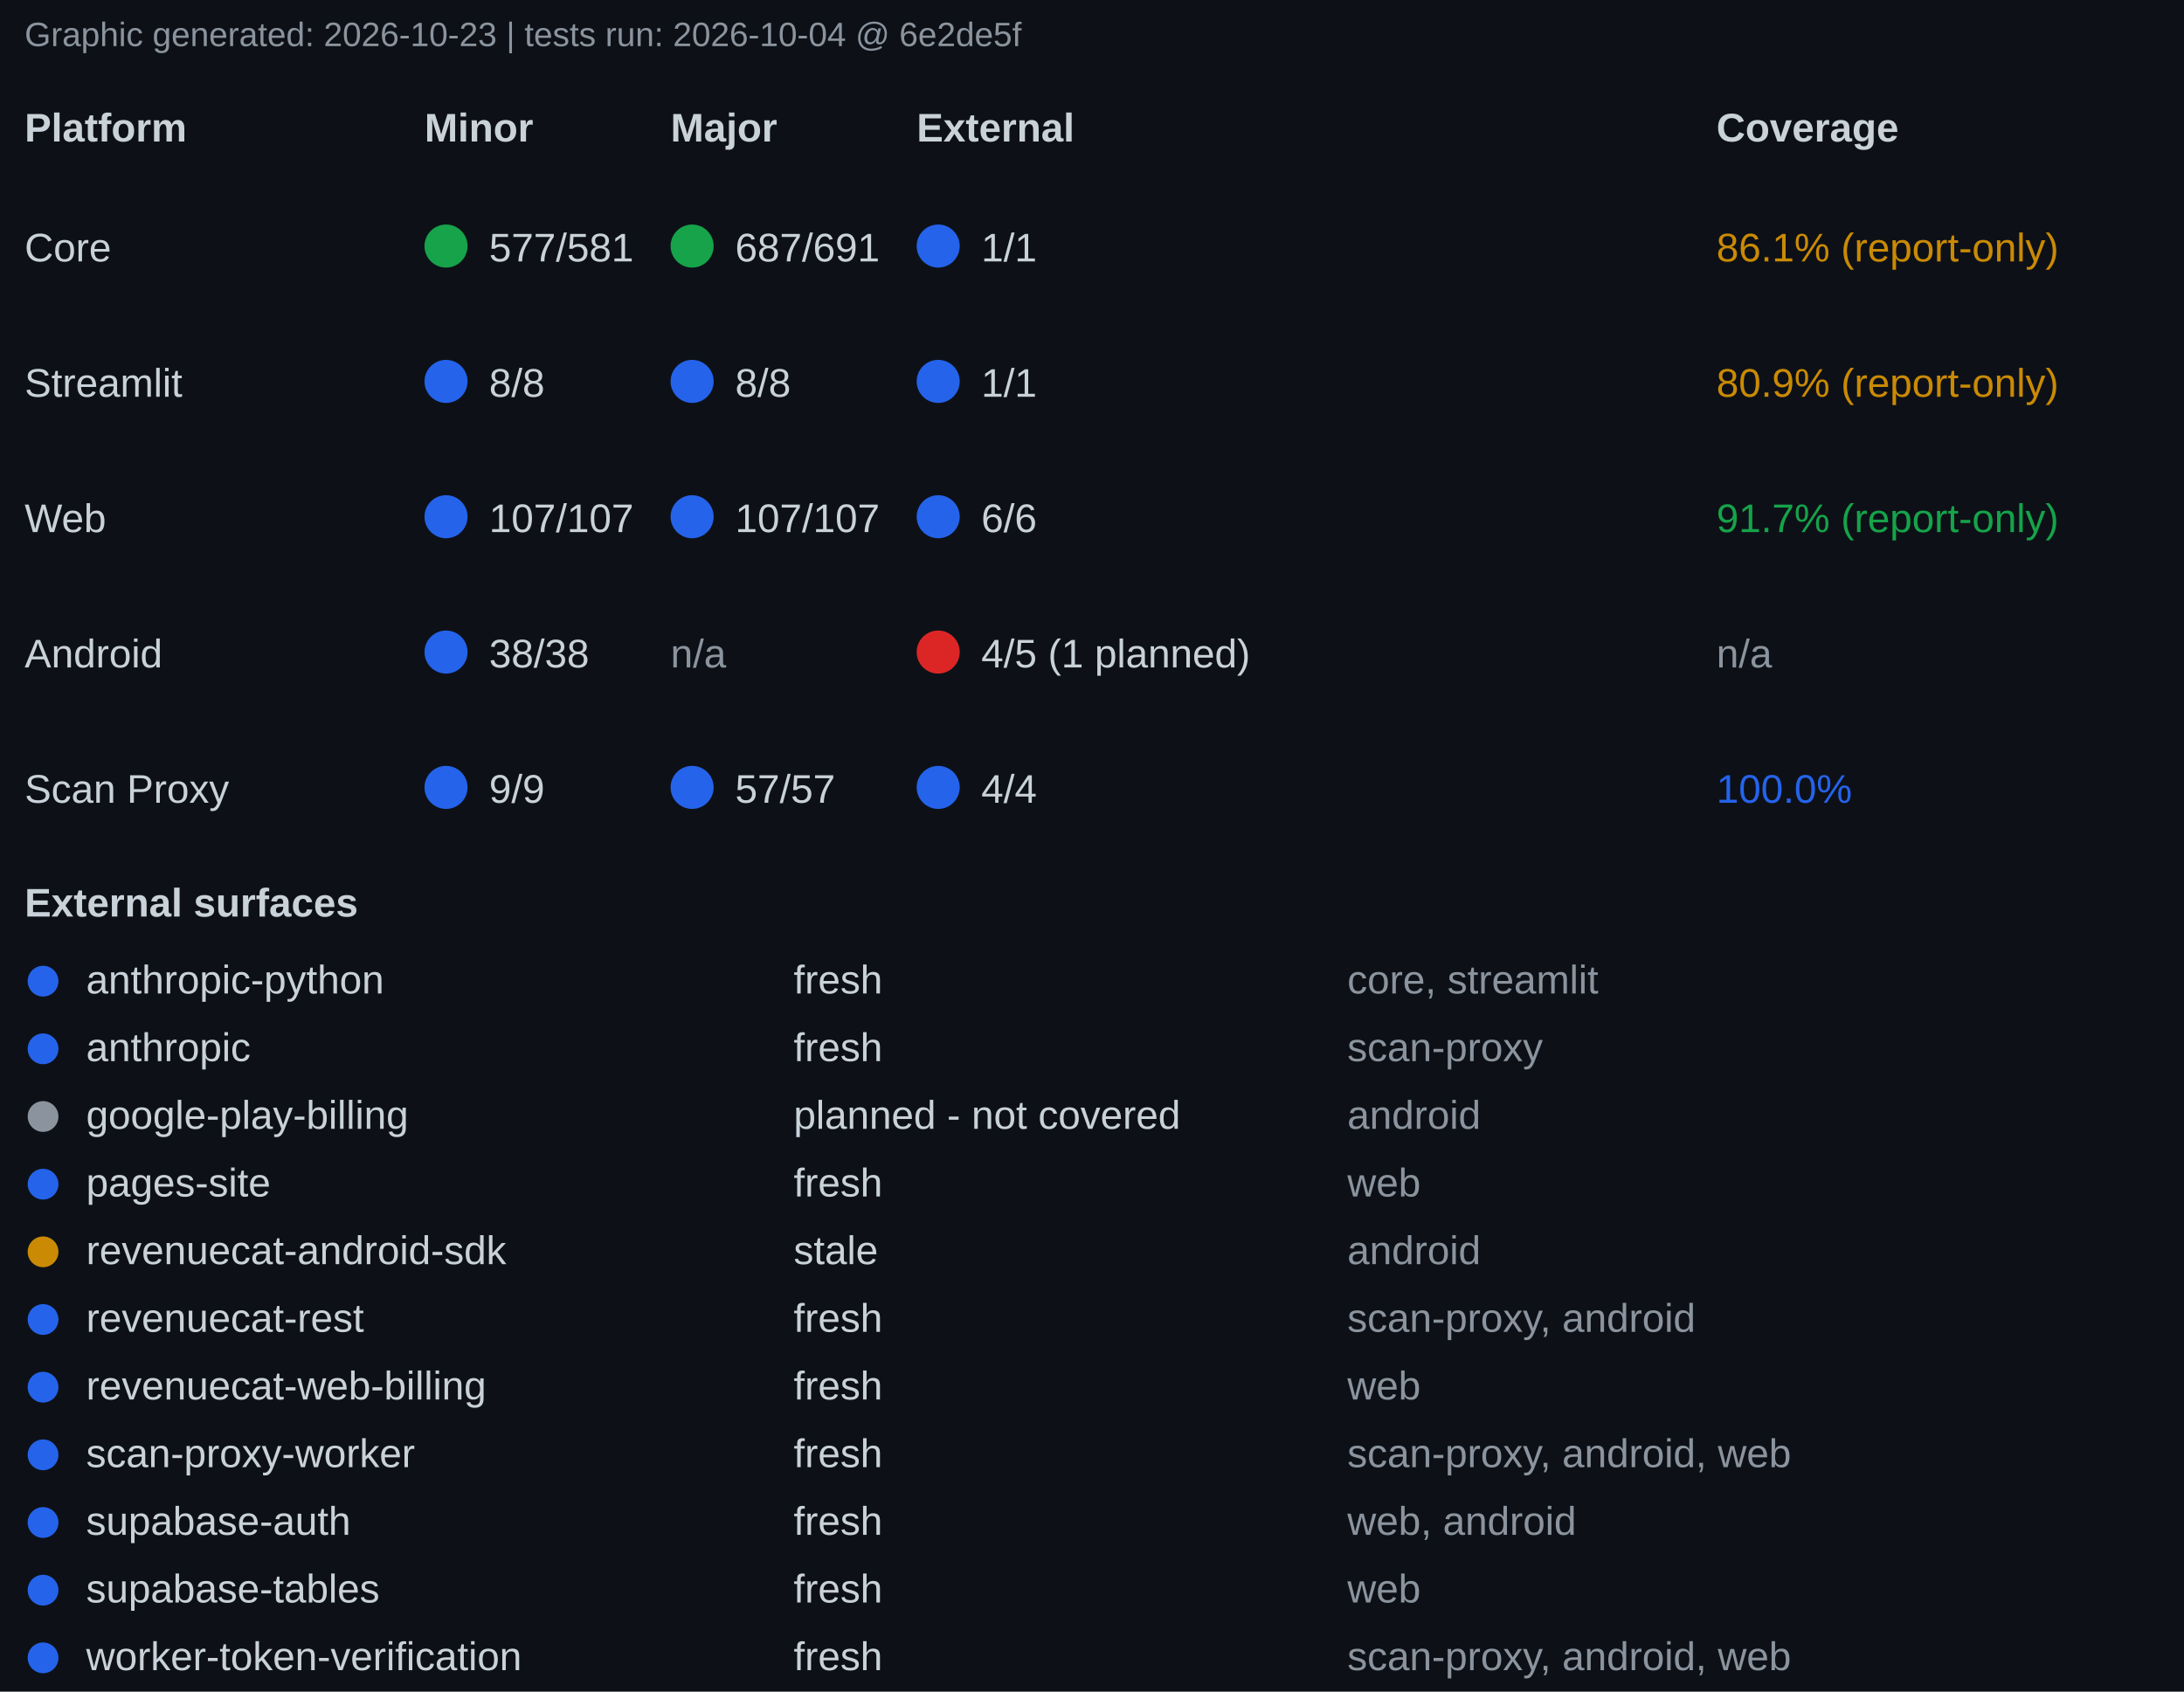
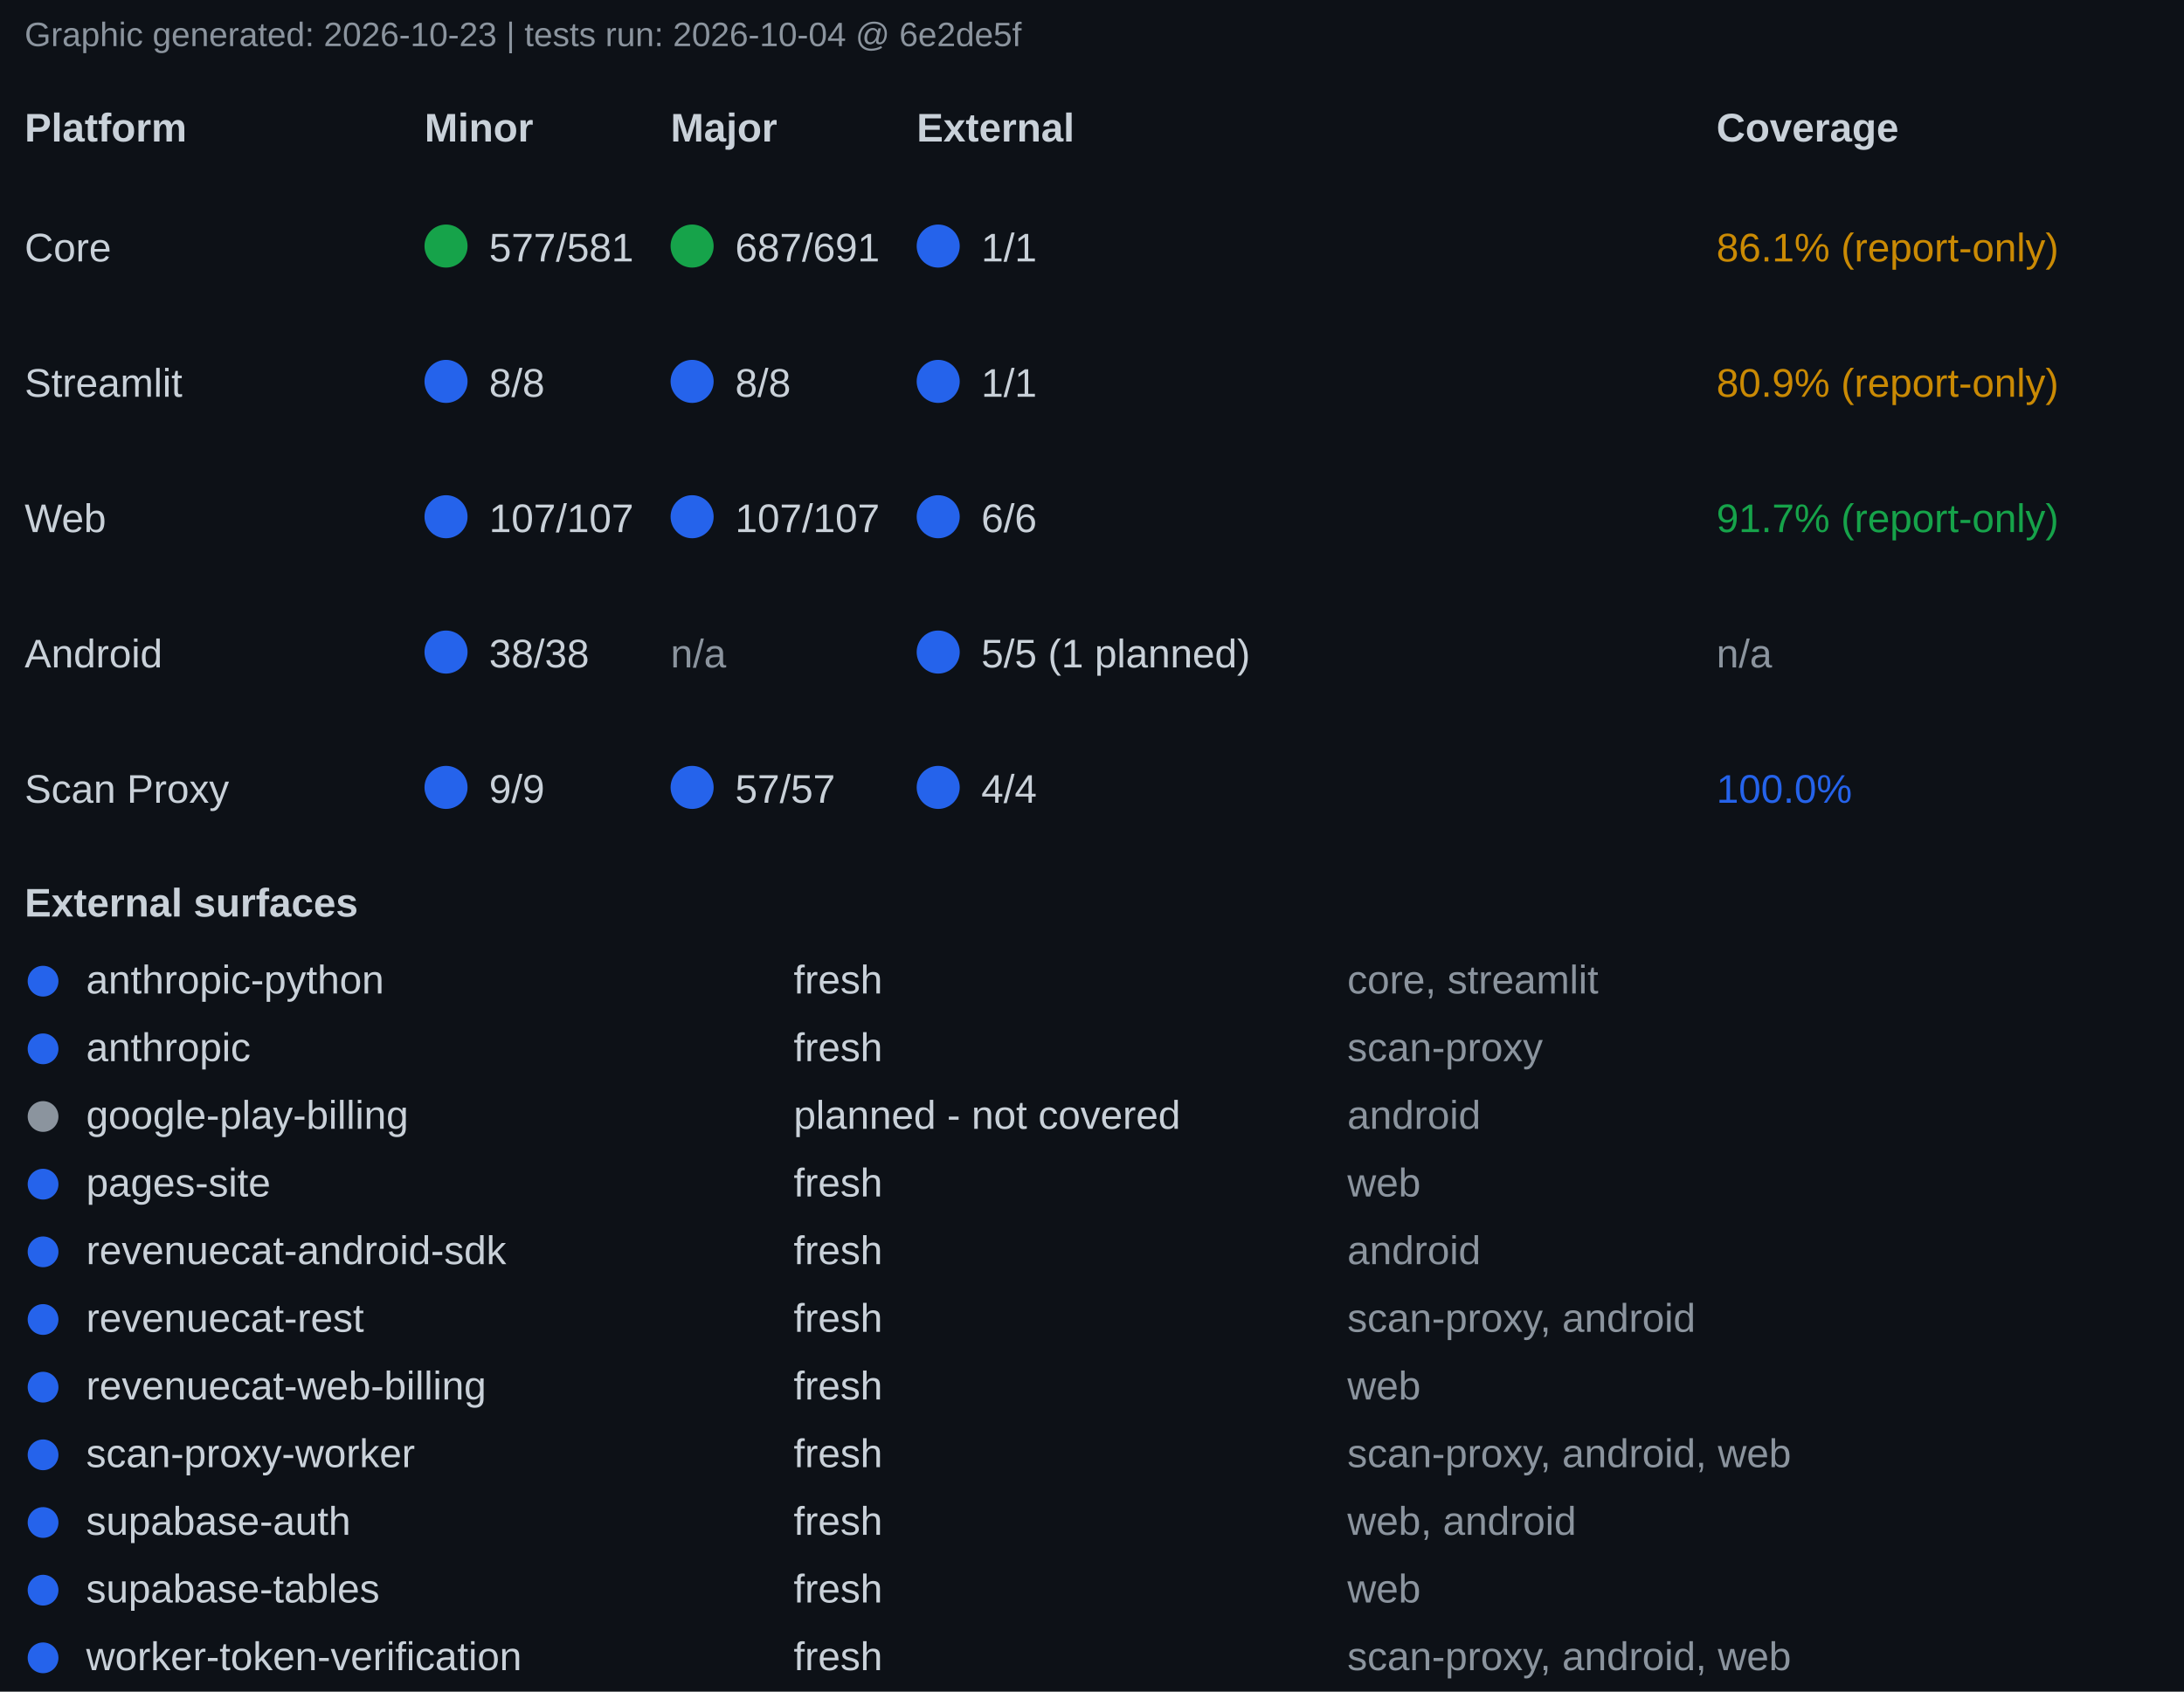
<svg xmlns="http://www.w3.org/2000/svg" width="710" height="550" font-family="Segoe UI, Arial, sans-serif" font-size="13">
  <rect x="0" y="0" width="710" height="550" fill="#0d1117" />
  <text x="8" y="15" fill="#8b949e" font-size="11">Graphic generated: 2026-10-23 | tests run: 2026-10-04 @ 6e2de5f</text>
  <text x="8" y="46" fill="#c9d1d9" font-weight="bold">Platform</text>
  <text x="138" y="46" fill="#c9d1d9" font-weight="bold">Minor</text>
  <text x="218" y="46" fill="#c9d1d9" font-weight="bold">Major</text>
  <text x="298" y="46" fill="#c9d1d9" font-weight="bold">External</text>
  <text x="558" y="46" fill="#c9d1d9" font-weight="bold">Coverage</text>
  <text x="8" y="85" fill="#c9d1d9">Core</text>
  <circle cx="145" cy="80" r="7" fill="#16a34a" />
  <text x="159" y="85" fill="#c9d1d9">577/581</text>
  <circle cx="225" cy="80" r="7" fill="#16a34a" />
  <text x="239" y="85" fill="#c9d1d9">687/691</text>
  <circle cx="305" cy="80" r="7" fill="#2563eb" />
  <text x="319" y="85" fill="#c9d1d9">1/1</text>
  <text x="558" y="85" fill="#ca8a04">86.1% (report-only)</text>
  <text x="8" y="129" fill="#c9d1d9">Streamlit</text>
  <circle cx="145" cy="124" r="7" fill="#2563eb" />
  <text x="159" y="129" fill="#c9d1d9">8/8</text>
  <circle cx="225" cy="124" r="7" fill="#2563eb" />
  <text x="239" y="129" fill="#c9d1d9">8/8</text>
  <circle cx="305" cy="124" r="7" fill="#2563eb" />
  <text x="319" y="129" fill="#c9d1d9">1/1</text>
  <text x="558" y="129" fill="#ca8a04">80.9% (report-only)</text>
  <text x="8" y="173" fill="#c9d1d9">Web</text>
  <circle cx="145" cy="168" r="7" fill="#2563eb" />
  <text x="159" y="173" fill="#c9d1d9">107/107</text>
  <circle cx="225" cy="168" r="7" fill="#2563eb" />
  <text x="239" y="173" fill="#c9d1d9">107/107</text>
  <circle cx="305" cy="168" r="7" fill="#2563eb" />
  <text x="319" y="173" fill="#c9d1d9">6/6</text>
  <text x="558" y="173" fill="#16a34a">91.7% (report-only)</text>
  <text x="8" y="217" fill="#c9d1d9">Android</text>
  <circle cx="145" cy="212" r="7" fill="#2563eb" />
  <text x="159" y="217" fill="#c9d1d9">38/38</text>
  <text x="218" y="217" fill="#8b949e">n/a</text>
-   <circle cx="305" cy="212" r="7" fill="#dc2626" />
-   <text x="319" y="217" fill="#c9d1d9">4/5 (1 planned)</text>
+   <circle cx="305" cy="212" r="7" fill="#2563eb" />
+   <text x="319" y="217" fill="#c9d1d9">5/5 (1 planned)</text>
  <text x="558" y="217" fill="#8b949e">n/a</text>
  <text x="8" y="261" fill="#c9d1d9">Scan Proxy</text>
  <circle cx="145" cy="256" r="7" fill="#2563eb" />
  <text x="159" y="261" fill="#c9d1d9">9/9</text>
  <circle cx="225" cy="256" r="7" fill="#2563eb" />
  <text x="239" y="261" fill="#c9d1d9">57/57</text>
  <circle cx="305" cy="256" r="7" fill="#2563eb" />
  <text x="319" y="261" fill="#c9d1d9">4/4</text>
  <text x="558" y="261" fill="#2563eb">100.0%</text>
  <text x="8" y="298" fill="#c9d1d9" font-weight="bold">External surfaces</text>
  <circle cx="14" cy="319" r="5" fill="#2563eb" />
  <text x="28" y="323" fill="#c9d1d9">anthropic-python</text>
  <text x="258" y="323" fill="#c9d1d9">fresh</text>
  <text x="438" y="323" fill="#8b949e">core, streamlit</text>
  <circle cx="14" cy="341" r="5" fill="#2563eb" />
  <text x="28" y="345" fill="#c9d1d9">anthropic</text>
  <text x="258" y="345" fill="#c9d1d9">fresh</text>
  <text x="438" y="345" fill="#8b949e">scan-proxy</text>
  <circle cx="14" cy="363" r="5" fill="#8b949e" />
  <text x="28" y="367" fill="#c9d1d9">google-play-billing</text>
  <text x="258" y="367" fill="#c9d1d9">planned - not covered</text>
  <text x="438" y="367" fill="#8b949e">android</text>
  <circle cx="14" cy="385" r="5" fill="#2563eb" />
  <text x="28" y="389" fill="#c9d1d9">pages-site</text>
  <text x="258" y="389" fill="#c9d1d9">fresh</text>
  <text x="438" y="389" fill="#8b949e">web</text>
-   <circle cx="14" cy="407" r="5" fill="#ca8a04" />
+   <circle cx="14" cy="407" r="5" fill="#2563eb" />
  <text x="28" y="411" fill="#c9d1d9">revenuecat-android-sdk</text>
-   <text x="258" y="411" fill="#c9d1d9">stale</text>
+   <text x="258" y="411" fill="#c9d1d9">fresh</text>
  <text x="438" y="411" fill="#8b949e">android</text>
  <circle cx="14" cy="429" r="5" fill="#2563eb" />
  <text x="28" y="433" fill="#c9d1d9">revenuecat-rest</text>
  <text x="258" y="433" fill="#c9d1d9">fresh</text>
  <text x="438" y="433" fill="#8b949e">scan-proxy, android</text>
  <circle cx="14" cy="451" r="5" fill="#2563eb" />
  <text x="28" y="455" fill="#c9d1d9">revenuecat-web-billing</text>
  <text x="258" y="455" fill="#c9d1d9">fresh</text>
  <text x="438" y="455" fill="#8b949e">web</text>
  <circle cx="14" cy="473" r="5" fill="#2563eb" />
  <text x="28" y="477" fill="#c9d1d9">scan-proxy-worker</text>
  <text x="258" y="477" fill="#c9d1d9">fresh</text>
  <text x="438" y="477" fill="#8b949e">scan-proxy, android, web</text>
  <circle cx="14" cy="495" r="5" fill="#2563eb" />
  <text x="28" y="499" fill="#c9d1d9">supabase-auth</text>
  <text x="258" y="499" fill="#c9d1d9">fresh</text>
  <text x="438" y="499" fill="#8b949e">web, android</text>
  <circle cx="14" cy="517" r="5" fill="#2563eb" />
  <text x="28" y="521" fill="#c9d1d9">supabase-tables</text>
  <text x="258" y="521" fill="#c9d1d9">fresh</text>
  <text x="438" y="521" fill="#8b949e">web</text>
  <circle cx="14" cy="539" r="5" fill="#2563eb" />
  <text x="28" y="543" fill="#c9d1d9">worker-token-verification</text>
  <text x="258" y="543" fill="#c9d1d9">fresh</text>
  <text x="438" y="543" fill="#8b949e">scan-proxy, android, web</text>
</svg>
